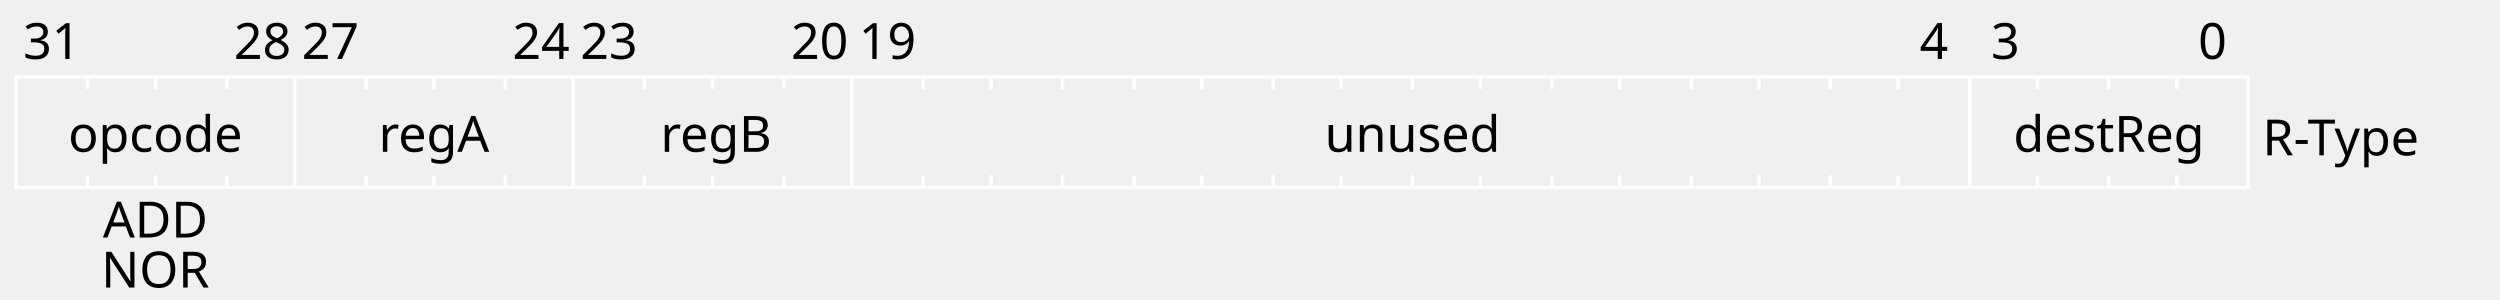
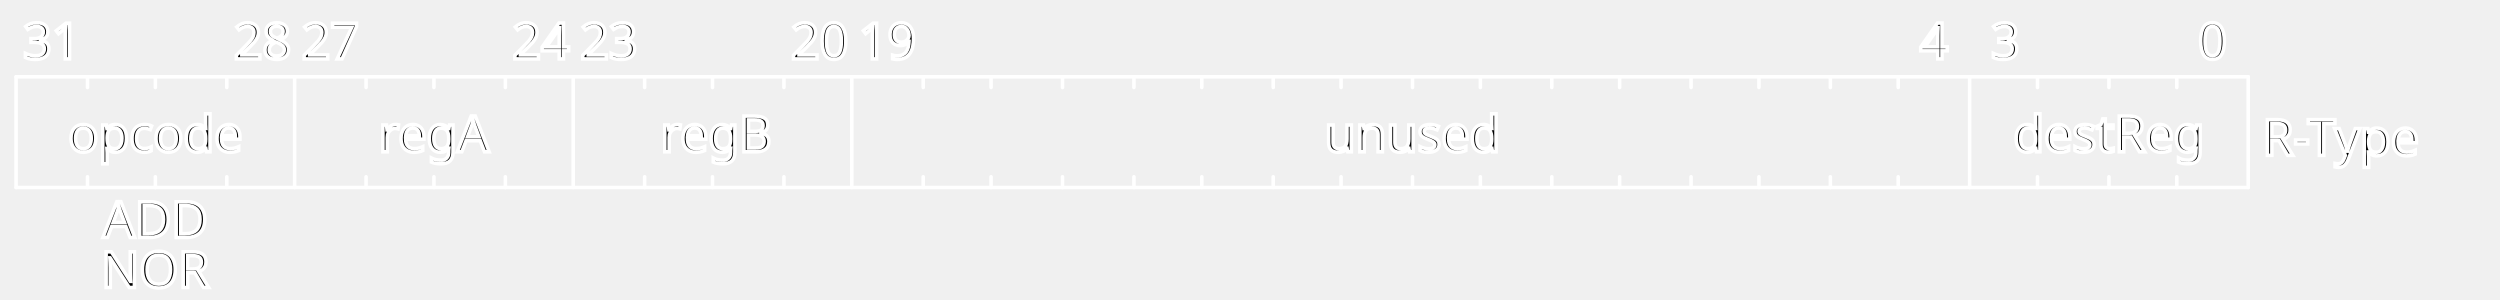
<svg xmlns="http://www.w3.org/2000/svg" width="700" height="84" viewBox="0 0 700 84" class="WaveDrom">
-   <g transform="translate(0.5,0.5)" text-anchor="middle" font-size="14" font-family="sans-serif" font-weight="normal">
+   <g stroke="white" transform="translate(0.5,0.5)" text-anchor="middle" font-size="14" font-family="sans-serif" font-weight="normal">
    <g transform="translate(4,21)">
-       <g stroke="white" stroke-width="1" stroke-linecap="round">
+       <g stroke-width="1" stroke-linecap="round">
        <line x2="625" />
        <line y2="31" />
        <line x2="625" y1="31" y2="31" />
        <line x1="625" x2="625" y2="31" />
        <line x1="605" x2="605" y2="3" />
        <line x1="605" x2="605" y1="31" y2="28" />
        <line x1="586" x2="586" y2="3" />
        <line x1="586" x2="586" y1="31" y2="28" />
        <line x1="566" x2="566" y2="3" />
        <line x1="566" x2="566" y1="31" y2="28" />
        <line x1="547" x2="547" y2="31" />
        <line x1="527" x2="527" y2="3" />
        <line x1="527" x2="527" y1="31" y2="28" />
        <line x1="508" x2="508" y2="3" />
        <line x1="508" x2="508" y1="31" y2="28" />
        <line x1="488" x2="488" y2="3" />
        <line x1="488" x2="488" y1="31" y2="28" />
        <line x1="469" x2="469" y2="3" />
        <line x1="469" x2="469" y1="31" y2="28" />
        <line x1="449" x2="449" y2="3" />
        <line x1="449" x2="449" y1="31" y2="28" />
        <line x1="430" x2="430" y2="3" />
        <line x1="430" x2="430" y1="31" y2="28" />
        <line x1="410" x2="410" y2="3" />
        <line x1="410" x2="410" y1="31" y2="28" />
        <line x1="391" x2="391" y2="3" />
        <line x1="391" x2="391" y1="31" y2="28" />
        <line x1="371" x2="371" y2="3" />
        <line x1="371" x2="371" y1="31" y2="28" />
        <line x1="352" x2="352" y2="3" />
        <line x1="352" x2="352" y1="31" y2="28" />
        <line x1="332" x2="332" y2="3" />
        <line x1="332" x2="332" y1="31" y2="28" />
        <line x1="313" x2="313" y2="3" />
        <line x1="313" x2="313" y1="31" y2="28" />
        <line x1="293" x2="293" y2="3" />
        <line x1="293" x2="293" y1="31" y2="28" />
        <line x1="273" x2="273" y2="3" />
        <line x1="273" x2="273" y1="31" y2="28" />
        <line x1="254" x2="254" y2="3" />
        <line x1="254" x2="254" y1="31" y2="28" />
        <line x1="234" x2="234" y2="31" />
        <line x1="215" x2="215" y2="3" />
        <line x1="215" x2="215" y1="31" y2="28" />
        <line x1="195" x2="195" y2="3" />
        <line x1="195" x2="195" y1="31" y2="28" />
        <line x1="176" x2="176" y2="3" />
        <line x1="176" x2="176" y1="31" y2="28" />
        <line x1="156" x2="156" y2="31" />
        <line x1="137" x2="137" y2="3" />
        <line x1="137" x2="137" y1="31" y2="28" />
        <line x1="117" x2="117" y2="3" />
        <line x1="117" x2="117" y1="31" y2="28" />
        <line x1="98" x2="98" y2="3" />
        <line x1="98" x2="98" y1="31" y2="28" />
        <line x1="78" x2="78" y2="31" />
        <line x1="59" x2="59" y2="3" />
        <line x1="59" x2="59" y1="31" y2="28" />
        <line x1="39" x2="39" y2="3" />
        <line x1="39" x2="39" y1="31" y2="28" />
        <line x1="20" x2="20" y2="3" />
        <line x1="20" x2="20" y1="31" y2="28" />
      </g>
      <g>
        <g />
        <g transform="translate(10,-11)">
          <g transform="translate(605)">
            <text y="6">0</text>
          </g>
          <g transform="translate(547)">
            <text y="6">3</text>
          </g>
          <g transform="translate(527)">
            <text y="6">4</text>
          </g>
          <g transform="translate(234)">
            <text y="6">19</text>
          </g>
          <g transform="translate(215)">
            <text y="6">20</text>
          </g>
          <g transform="translate(156)">
            <text y="6">23</text>
          </g>
          <g transform="translate(137)">
            <text y="6">24</text>
          </g>
          <g transform="translate(78)">
            <text y="6">27</text>
          </g>
          <g transform="translate(59)">
            <text y="6">28</text>
          </g>
          <g transform="translate(0)">
            <text y="6">31</text>
          </g>
        </g>
        <g transform="translate(10,15)">
          <g transform="translate(576)">
            <text y="6">
              <tspan>destReg</tspan>
            </text>
          </g>
          <g transform="translate(381)">
            <text y="6">
              <tspan>unused</tspan>
            </text>
          </g>
          <g transform="translate(186)">
            <text y="6">
              <tspan>regB</tspan>
            </text>
          </g>
          <g transform="translate(107)">
            <text y="6">
              <tspan>regA</tspan>
            </text>
          </g>
          <g transform="translate(29)">
            <text y="6">
              <tspan>opcode</tspan>
            </text>
          </g>
        </g>
        <g transform="translate(10,39)">
          <g>
            <g transform="translate(29)">
              <text y="6">
                <tspan>ADD</tspan>
              </text>
            </g>
            <g transform="translate(29,14)">
              <text y="6">
                <tspan>NOR</tspan>
              </text>
            </g>
          </g>
        </g>
      </g>
      <g text-anchor="start">
        <g transform="translate(629,16)">
          <text y="6">
            <tspan>R-Type</tspan>
          </text>
        </g>
      </g>
    </g>
  </g>
</svg>
